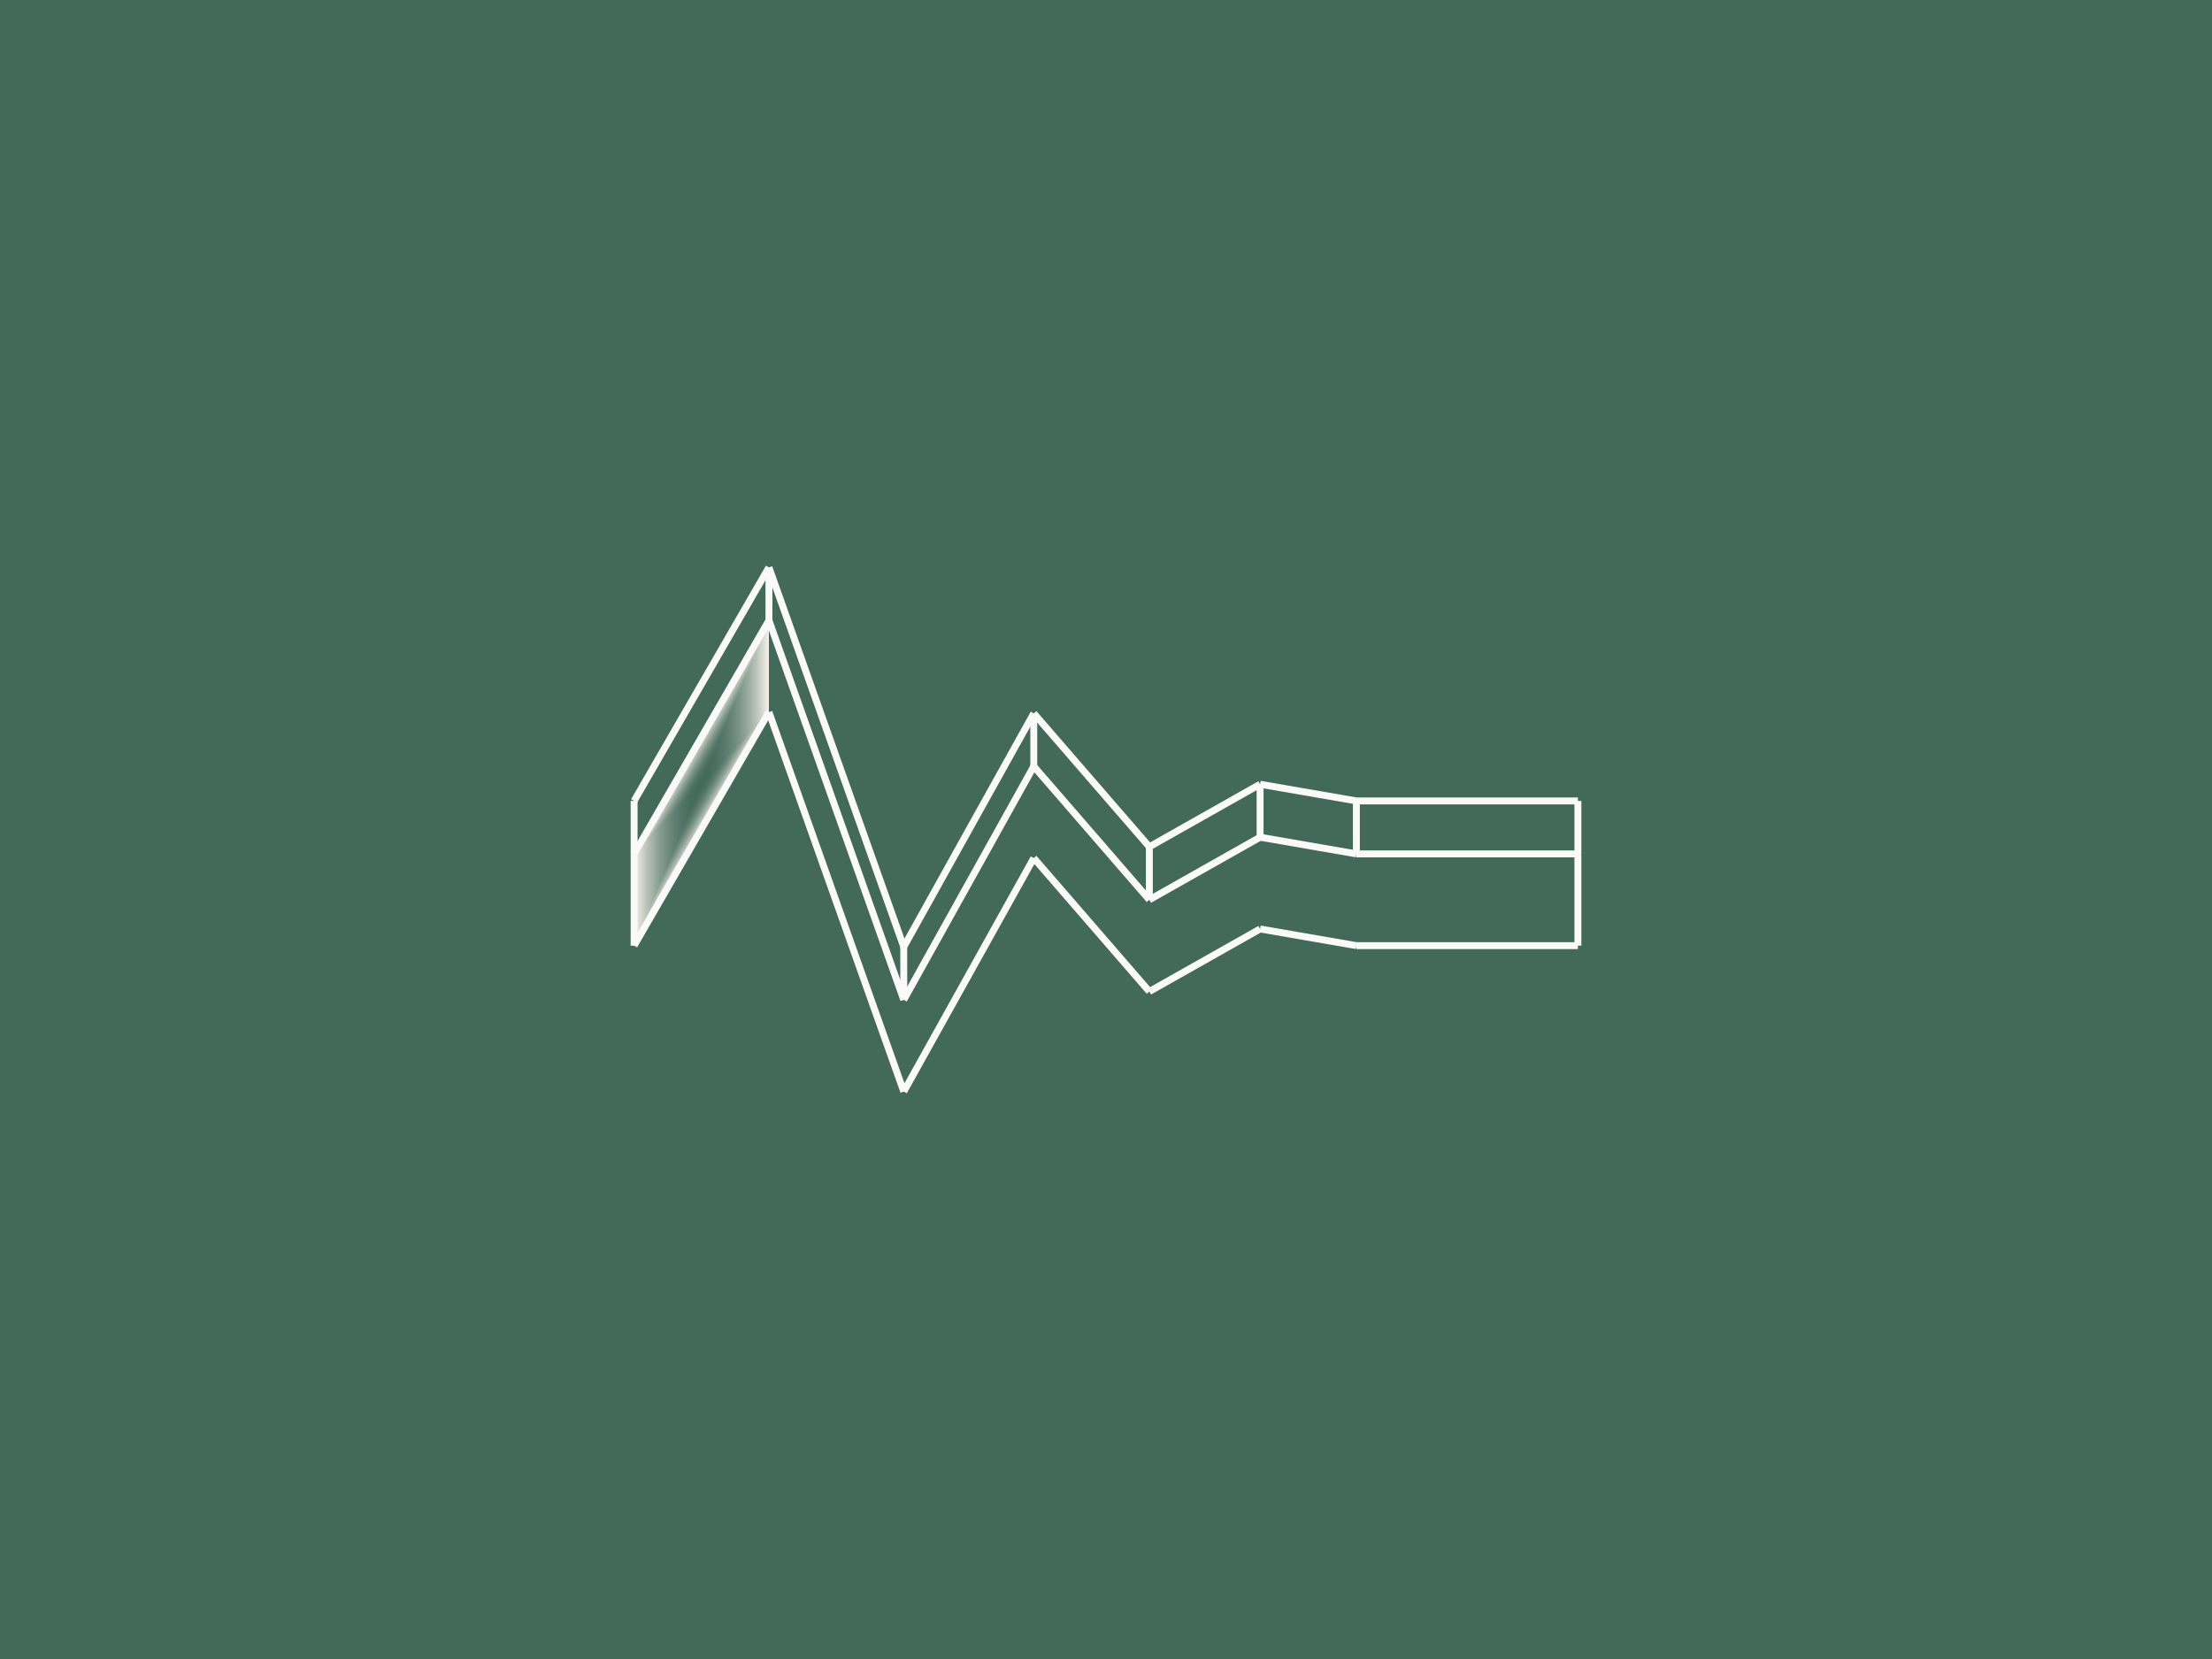
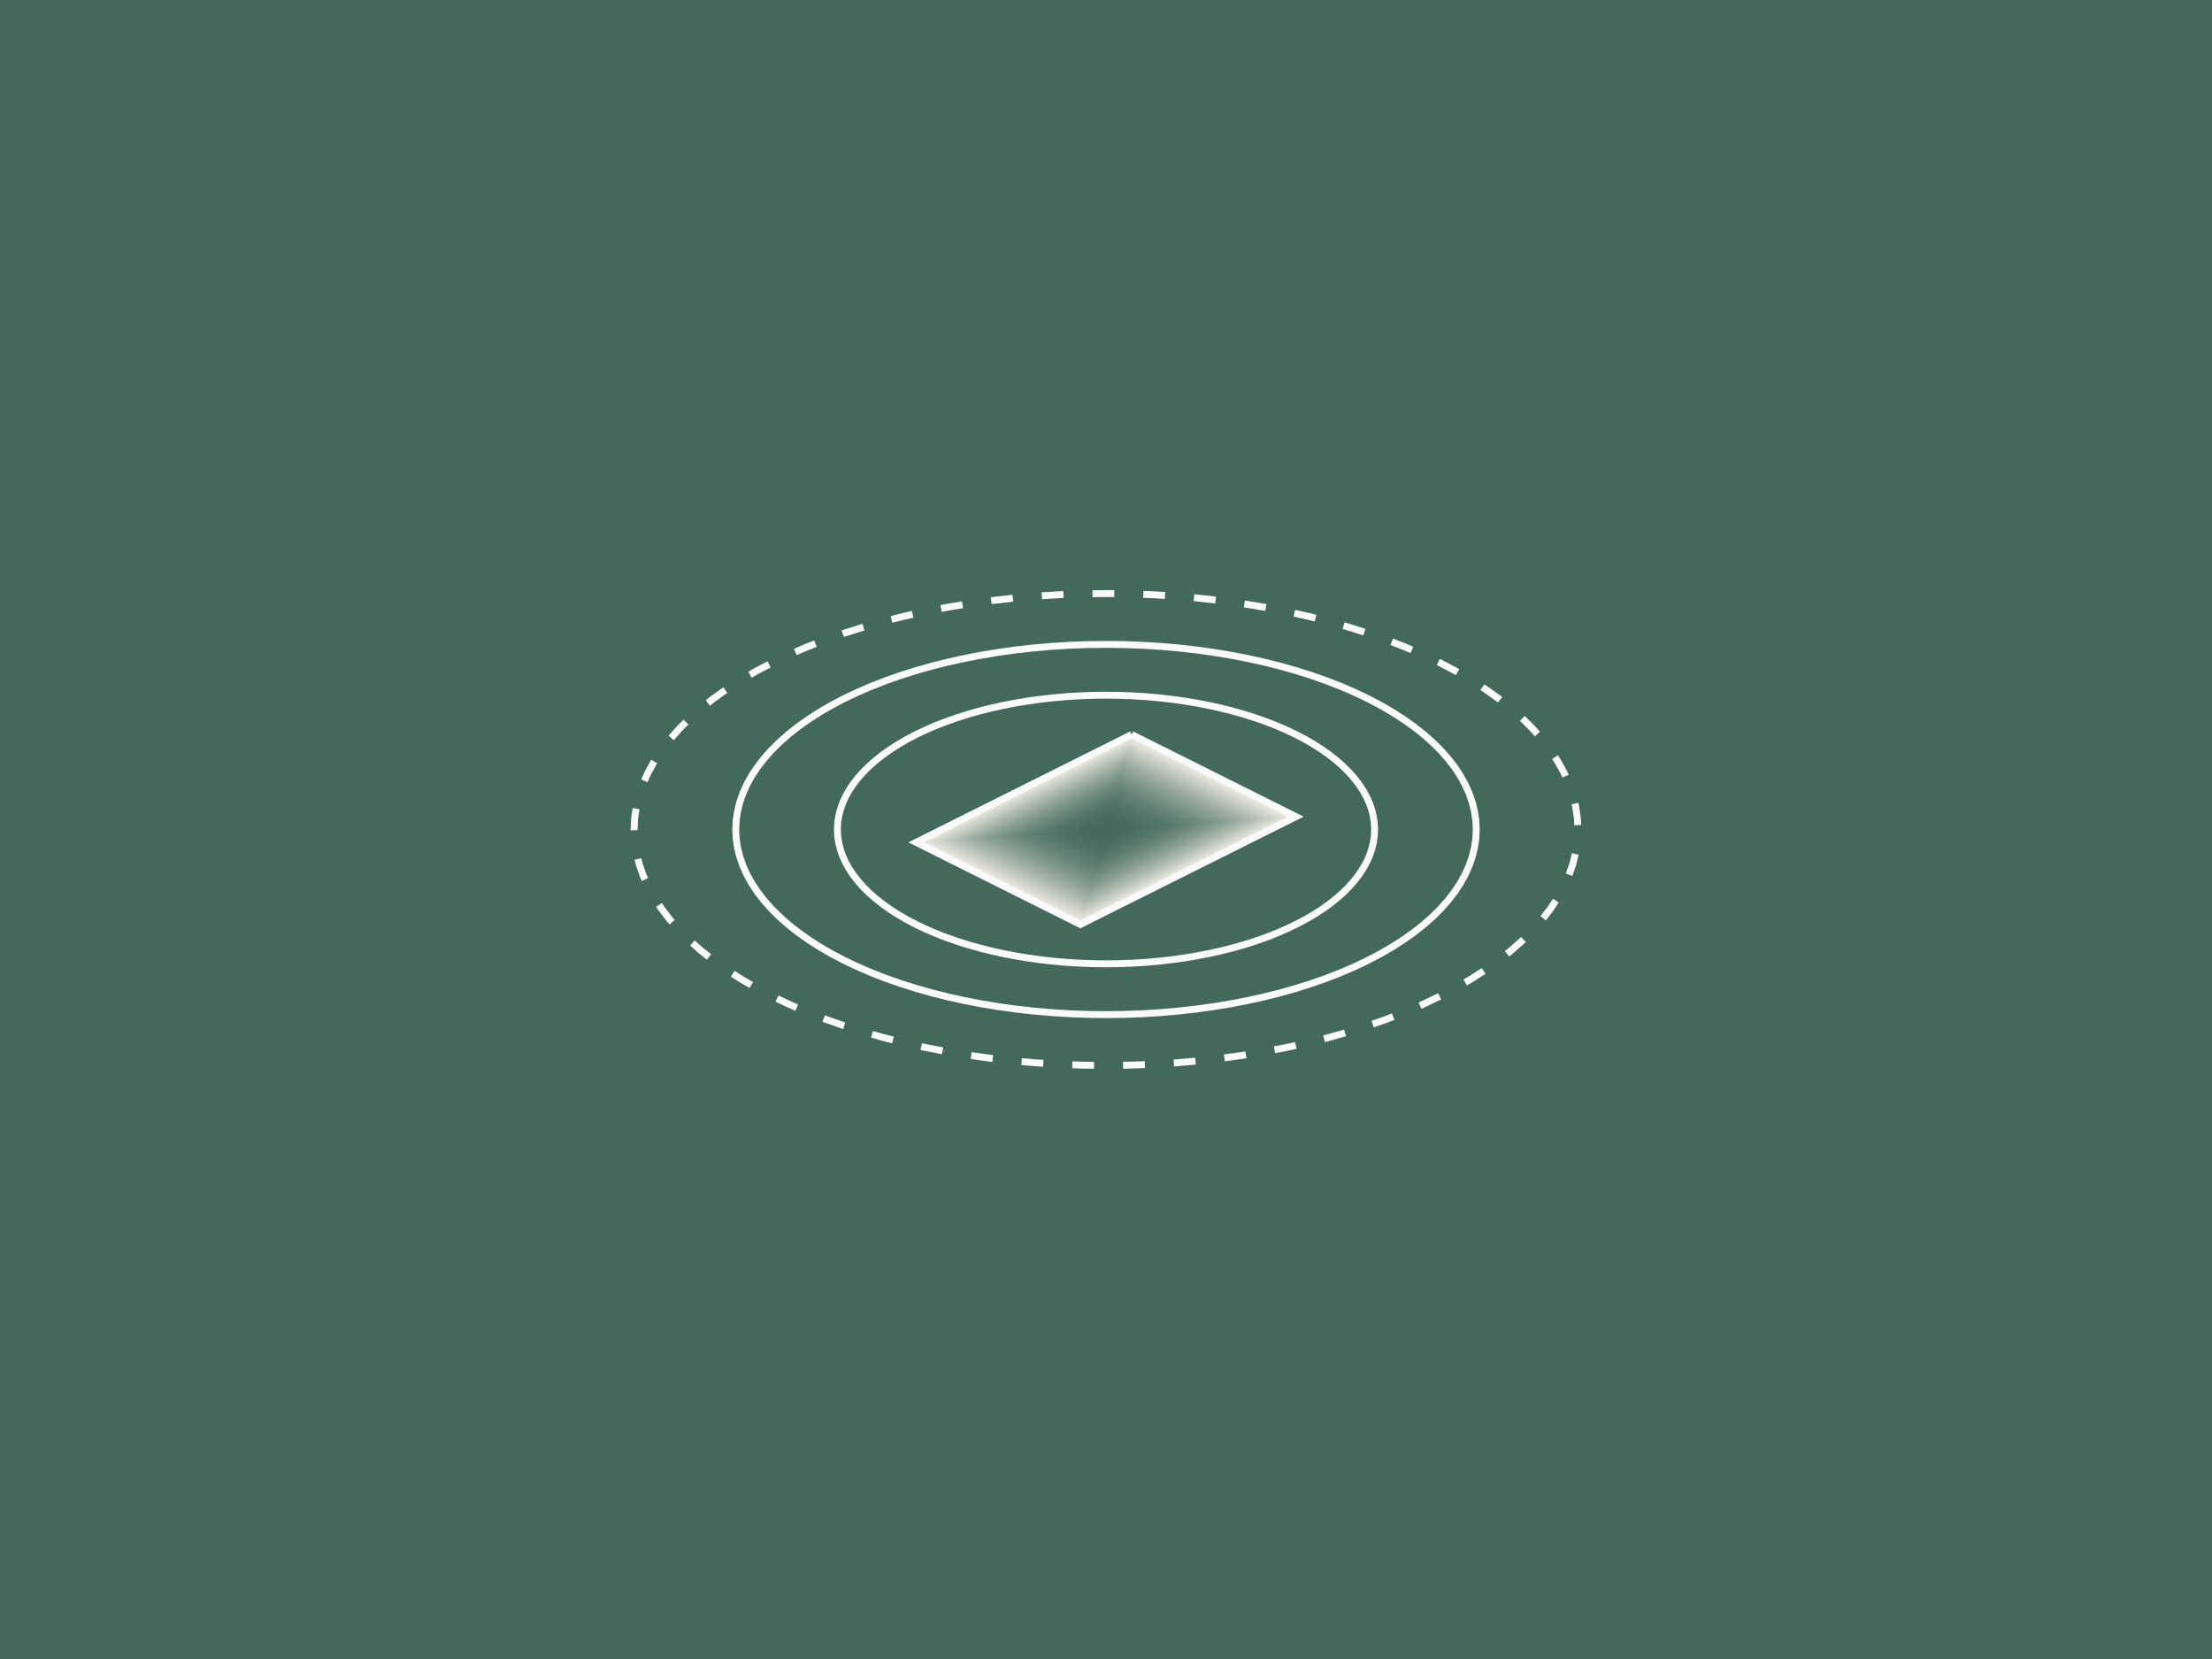
<svg xmlns="http://www.w3.org/2000/svg" width="3072" height="2304" viewBox="0 0 512 384">
  <rect width="512" height="384" fill="#43695B" />
  <svg x="64" y="0" width="384" height="384" viewBox="0 0 384 384">
    <defs>
      <mask id="iris-0" maskUnits="userSpaceOnUse" x="0" y="0" width="384" height="384" style="mask-type:luminance">
-         <path d="M82.773 197.647L113.981 143.594L113.981 164.829L82.773 218.883Z" fill="white" fill-rule="evenodd" />
-         <path d="M82.936 197.477L113.819 143.986L113.819 165L82.936 218.49Z" fill="rgb(250,250,250)" />
-         <path d="M83.099 197.306L113.656 144.379L113.656 165.171L83.099 218.098Z" fill="rgb(244,244,244)" />
-         <path d="M83.261 197.135L113.493 144.771L113.493 165.342L83.261 217.706Z" fill="rgb(239,239,239)" />
-         <path d="M83.424 196.964L113.331 145.163L113.331 165.513L83.424 217.314Z" fill="rgb(234,234,234)" />
-         <path d="M83.586 196.793L113.168 145.555L113.168 165.684L83.586 216.922Z" fill="rgb(229,229,229)" />
-         <path d="M83.749 196.622L113.006 145.947L113.006 165.855L83.749 216.53Z" fill="rgb(224,224,224)" />
-         <path d="M83.911 196.451L112.843 146.339L112.843 166.026L83.911 216.138Z" fill="rgb(219,219,219)" />
-         <path d="M84.074 196.28L112.681 146.731L112.681 166.197L84.074 215.746Z" fill="rgb(214,214,214)" />
-         <path d="M84.236 196.109L112.518 147.123L112.518 166.368L84.236 215.353Z" fill="rgb(209,209,209)" />
-         <path d="M84.399 195.938L112.356 147.516L112.356 166.539L84.399 214.961Z" fill="rgb(205,205,205)" />
-         <path d="M84.561 195.767L112.193 147.908L112.193 166.71L84.561 214.569Z" fill="rgb(200,200,200)" />
-         <path d="M84.724 195.596L112.031 148.3L112.031 166.881L84.724 214.177Z" fill="rgb(195,195,195)" />
-         <path d="M84.886 195.425L111.868 148.692L111.868 167.052L84.886 213.785Z" fill="rgb(191,191,191)" />
-         <path d="M85.049 195.254L111.706 149.084L111.706 167.222L85.049 213.393Z" fill="rgb(186,186,186)" />
-         <path d="M85.212 195.084L111.543 149.476L111.543 167.393L85.212 213.001Z" fill="rgb(182,182,182)" />
-         <path d="M85.374 194.913L111.38 149.868L111.38 167.564L85.374 212.609Z" fill="rgb(177,177,177)" />
-         <path d="M85.537 194.742L111.218 150.26L111.218 167.735L85.537 212.216Z" fill="rgb(173,173,173)" />
-         <path d="M85.699 194.571L111.055 150.653L111.055 167.906L85.699 211.824Z" fill="rgb(168,168,168)" />
-         <path d="M85.862 194.4L110.893 151.045L110.893 168.077L85.862 211.432Z" fill="rgb(164,164,164)" />
-         <path d="M86.024 194.229L110.73 151.437L110.73 168.248L86.024 211.04Z" fill="rgb(160,160,160)" />
-         <path d="M86.187 194.058L110.568 151.829L110.568 168.419L86.187 210.648Z" fill="rgb(156,156,156)" />
-         <path d="M86.349 193.887L110.405 152.221L110.405 168.59L86.349 210.256Z" fill="rgb(152,152,152)" />
-         <path d="M86.512 193.716L110.243 152.613L110.243 168.761L86.512 209.864Z" fill="rgb(147,147,147)" />
-         <path d="M86.674 193.545L110.08 153.005L110.08 168.932L86.674 209.472Z" fill="rgb(143,143,143)" />
-         <path d="M86.837 193.374L109.918 153.397L109.918 169.103L86.837 209.079Z" fill="rgb(139,139,139)" />
-         <path d="M87 193.203L109.755 153.79L109.755 169.274L87 208.687Z" fill="rgb(136,136,136)" />
-         <path d="M87.162 193.032L109.592 154.182L109.592 169.445L87.162 208.295Z" fill="rgb(132,132,132)" />
-         <path d="M87.325 192.861L109.43 154.574L109.43 169.615L87.325 207.903Z" fill="rgb(128,128,128)" />
-         <path d="M87.487 192.691L109.267 154.966L109.267 169.786L87.487 207.511Z" fill="rgb(124,124,124)" />
-         <path d="M87.65 192.52L109.105 155.358L109.105 169.957L87.65 207.119Z" fill="rgb(121,121,121)" />
-         <path d="M87.812 192.349L108.942 155.75L108.942 170.128L87.812 206.727Z" fill="rgb(117,117,117)" />
-         <path d="M87.975 192.178L108.78 156.142L108.78 170.299L87.975 206.335Z" fill="rgb(113,113,113)" />
-         <path d="M88.137 192.007L108.617 156.535L108.617 170.47L88.137 205.942Z" fill="rgb(110,110,110)" />
-         <path d="M88.3 191.836L108.455 156.927L108.455 170.641L88.3 205.55Z" fill="rgb(106,106,106)" />
-         <path d="M88.462 191.665L108.292 157.319L108.292 170.812L88.462 205.158Z" fill="rgb(103,103,103)" />
-         <path d="M88.625 191.494L108.13 157.711L108.13 170.983L88.625 204.766Z" fill="rgb(100,100,100)" />
-         <path d="M88.787 191.323L107.967 158.103L107.967 171.154L88.787 204.374Z" fill="rgb(96,96,96)" />
-         <path d="M88.95 191.152L107.805 158.495L107.805 171.325L88.95 203.982Z" fill="rgb(93,93,93)" />
-         <path d="M89.113 190.981L107.642 158.887L107.642 171.496L89.113 203.59Z" fill="rgb(90,90,90)" />
-         <path d="M89.275 190.81L107.479 159.279L107.479 171.667L89.275 203.198Z" fill="rgb(87,87,87)" />
-         <path d="M89.438 190.639L107.317 159.672L107.317 171.837L89.438 202.805Z" fill="rgb(84,84,84)" />
-         <path d="M89.6 190.469L107.154 160.064L107.154 172.008L89.6 202.413Z" fill="rgb(81,81,81)" />
-         <path d="M89.763 190.298L106.992 160.456L106.992 172.179L89.763 202.021Z" fill="rgb(78,78,78)" />
-         <path d="M89.925 190.127L106.829 160.848L106.829 172.35L89.925 201.629Z" fill="rgb(75,75,75)" />
-         <path d="M90.088 189.956L106.667 161.24L106.667 172.521L90.088 201.237Z" fill="rgb(72,72,72)" />
-         <path d="M90.25 189.785L106.504 161.632L106.504 172.692L90.25 200.845Z" fill="rgb(69,69,69)" />
-         <path d="M90.413 189.614L106.342 162.024L106.342 172.863L90.413 200.453Z" fill="rgb(66,66,66)" />
-         <path d="M90.575 189.443L106.179 162.416L106.179 173.034L90.575 200.061Z" fill="rgb(64,64,64)" />
-         <path d="M90.738 189.272L106.017 162.809L106.017 173.205L90.738 199.668Z" fill="rgb(61,61,61)" />
-         <path d="M90.9 189.101L105.854 163.201L105.854 173.376L90.9 199.276Z" fill="rgb(59,59,59)" />
-         <path d="M91.063 188.93L105.692 163.593L105.692 173.547L91.063 198.884Z" fill="rgb(56,56,56)" />
-         <path d="M91.226 188.759L105.529 163.985L105.529 173.718L91.226 198.492Z" fill="rgb(54,54,54)" />
-         <path d="M91.388 188.588L105.366 164.377L105.366 173.889L91.388 198.1Z" fill="rgb(51,51,51)" />
-         <path d="M91.551 188.417L105.204 164.769L105.204 174.06L91.551 197.708Z" fill="rgb(49,49,49)" />
-         <path d="M91.713 188.246L105.041 165.161L105.041 174.23L91.713 197.316Z" fill="rgb(47,47,47)" />
-         <path d="M91.876 188.076L104.879 165.553L104.879 174.401L91.876 196.924Z" fill="rgb(44,44,44)" />
-         <path d="M92.038 187.905L104.716 165.946L104.716 174.572L92.038 196.531Z" fill="rgb(42,42,42)" />
-         <path d="M92.201 187.734L104.554 166.338L104.554 174.743L92.201 196.139Z" fill="rgb(40,40,40)" />
-         <path d="M92.363 187.563L104.391 166.73L104.391 174.914L92.363 195.747Z" fill="rgb(38,38,38)" />
-         <path d="M92.526 187.392L104.229 167.122L104.229 175.085L92.526 195.355Z" fill="rgb(36,36,36)" />
-         <path d="M92.688 187.221L104.066 167.514L104.066 175.256L92.688 194.963Z" fill="rgb(34,34,34)" />
-         <path d="M92.851 187.05L103.904 167.906L103.904 175.427L92.851 194.571Z" fill="rgb(32,32,32)" />
-         <path d="M93.013 186.879L103.741 168.298L103.741 175.598L93.013 194.179Z" fill="rgb(30,30,30)" />
-         <path d="M93.176 186.708L103.579 168.69L103.579 175.769L93.176 193.787Z" fill="rgb(28,28,28)" />
-         <path d="M93.339 186.537L103.416 169.083L103.416 175.94L93.339 193.394Z" fill="rgb(27,27,27)" />
-         <path d="M93.501 186.366L103.253 169.475L103.253 176.111L93.501 193.002Z" fill="rgb(25,25,25)" />
-         <path d="M93.664 186.195L103.091 169.867L103.091 176.282L93.664 192.61Z" fill="rgb(23,23,23)" />
-         <path d="M93.826 186.024L102.928 170.259L102.928 176.453L93.826 192.218Z" fill="rgb(22,22,22)" />
-         <path d="M93.989 185.853L102.766 170.651L102.766 176.623L93.989 191.826Z" fill="rgb(20,20,20)" />
-         <path d="M94.151 185.683L102.603 171.043L102.603 176.794L94.151 191.434Z" fill="rgb(19,19,19)" />
-         <path d="M94.314 185.512L102.441 171.435L102.441 176.965L94.314 191.042Z" fill="rgb(17,17,17)" />
-         <path d="M94.476 185.341L102.278 171.827L102.278 177.136L94.476 190.649Z" fill="rgb(16,16,16)" />
-         <path d="M94.639 185.17L102.116 172.22L102.116 177.307L94.639 190.257Z" fill="rgb(15,15,15)" />
-         <path d="M94.801 184.999L101.953 172.612L101.953 177.478L94.801 189.865Z" fill="rgb(13,13,13)" />
-         <path d="M94.964 184.828L101.791 173.004L101.791 177.649L94.964 189.473Z" fill="rgb(12,12,12)" />
-         <path d="M95.126 184.657L101.628 173.396L101.628 177.82L95.126 189.081Z" fill="rgb(11,11,11)" />
-         <path d="M95.289 184.486L101.466 173.788L101.466 177.991L95.289 188.689Z" fill="rgb(10,10,10)" />
-         <path d="M95.452 184.315L101.303 174.18L101.303 178.162L95.452 188.297Z" fill="rgb(9,9,9)" />
-         <path d="M95.614 184.144L101.14 174.572L101.14 178.333L95.614 187.905Z" fill="rgb(8,8,8)" />
-         <path d="M95.777 183.973L100.978 174.964L100.978 178.504L95.777 187.512Z" fill="rgb(7,7,7)" />
-         <path d="M95.939 183.802L100.815 175.357L100.815 178.675L95.939 187.12Z" fill="rgb(6,6,6)" />
-         <path d="M96.102 183.631L100.653 175.749L100.653 178.845L96.102 186.728Z" fill="rgb(5,5,5)" />
-         <path d="M96.264 183.461L100.49 176.141L100.49 179.016L96.264 186.336Z" fill="rgb(5,5,5)" />
-         <path d="M96.427 183.29L100.328 176.533L100.328 179.187L96.427 185.944Z" fill="rgb(4,4,4)" />
-         <path d="M96.589 183.119L100.165 176.925L100.165 179.358L96.589 185.552Z" fill="rgb(3,3,3)" />
-         <path d="M96.752 182.948L100.003 177.317L100.003 179.529L96.752 185.16Z" fill="rgb(3,3,3)" />
-         <path d="M96.914 182.777L99.84 177.709L99.84 179.7L96.914 184.768Z" fill="rgb(2,2,2)" />
-         <path d="M97.077 182.606L99.678 178.101L99.678 179.871L97.077 184.375Z" fill="rgb(2,2,2)" />
-         <path d="M97.239 182.435L99.515 178.494L99.515 180.042L97.239 183.983Z" fill="rgb(1,1,1)" />
-         <path d="M97.402 182.264L99.353 178.886L99.353 180.213L97.402 183.591Z" fill="rgb(1,1,1)" />
-         <path d="M97.565 182.093L99.19 179.278L99.19 180.384L97.565 183.199Z" fill="rgb(1,1,1)" />
-         <path d="M97.727 181.922L99.027 179.67L99.027 180.555L97.727 182.807Z" fill="rgb(0,0,0)" />
-         <path d="M97.89 181.751L98.865 180.062L98.865 180.726L97.89 182.415Z" fill="rgb(0,0,0)" />
-         <path d="M98.052 181.58L98.702 180.454L98.702 180.897L98.052 182.023Z" fill="rgb(0,0,0)" />
-         <path d="M98.215 181.409L98.54 180.846L98.54 181.068L98.215 181.631Z" fill="rgb(0,0,0)" />
-         <path d="M98.377 181.238L98.377 181.238L98.377 181.238L98.377 181.238Z" fill="rgb(0,0,0)" />
+         <path d="M197.941 170.018L235.964 189.029L186.059 213.982L148.036 194.971Z" fill="white" fill-rule="evenodd" />
+         <path d="M197.879 170.247L235.506 189.06L186.121 213.753L148.494 194.94Z" fill="rgb(250,250,250)" />
+         <path d="M197.817 170.476L235.049 189.091L186.183 213.524L148.951 194.909Z" fill="rgb(244,244,244)" />
+         <path d="M197.755 170.705L234.591 189.122L186.245 213.295L149.409 194.878Z" fill="rgb(239,239,239)" />
+         <path d="M197.694 170.934L234.133 189.153L186.306 213.066L149.867 194.847Z" fill="rgb(234,234,234)" />
+         <path d="M197.632 171.163L233.675 189.184L186.368 212.837L150.325 194.816Z" fill="rgb(229,229,229)" />
+         <path d="M197.57 171.392L233.217 189.215L186.43 212.608L150.783 194.785Z" fill="rgb(224,224,224)" />
+         <path d="M197.508 171.621L232.759 189.246L186.492 212.379L151.241 194.754Z" fill="rgb(219,219,219)" />
+         <path d="M197.446 171.85L232.301 189.277L186.554 212.15L151.699 194.723Z" fill="rgb(214,214,214)" />
+         <path d="M197.384 172.079L231.843 189.308L186.616 211.921L152.157 194.692Z" fill="rgb(209,209,209)" />
+         <path d="M197.322 172.308L231.385 189.339L186.678 211.692L152.615 194.661Z" fill="rgb(205,205,205)" />
+         <path d="M197.26 172.537L230.927 189.37L186.74 211.463L153.073 194.63Z" fill="rgb(200,200,200)" />
+         <path d="M197.198 172.766L230.469 189.401L186.802 211.234L153.531 194.599Z" fill="rgb(195,195,195)" />
+         <path d="M197.137 172.995L230.011 189.432L186.863 211.005L153.989 194.568Z" fill="rgb(191,191,191)" />
+         <path d="M197.075 173.224L229.553 189.463L186.925 210.776L154.447 194.537Z" fill="rgb(186,186,186)" />
+         <path d="M197.013 173.453L229.095 189.494L186.987 210.547L154.905 194.506Z" fill="rgb(182,182,182)" />
+         <path d="M196.951 173.681L228.637 189.525L187.049 210.319L155.363 194.475Z" fill="rgb(177,177,177)" />
+         <path d="M196.889 173.91L228.179 189.555L187.111 210.09L155.821 194.445Z" fill="rgb(173,173,173)" />
+         <path d="M196.827 174.139L227.721 189.586L187.173 209.861L156.279 194.414Z" fill="rgb(168,168,168)" />
+         <path d="M196.765 174.368L227.263 189.617L187.235 209.632L156.737 194.383Z" fill="rgb(164,164,164)" />
+         <path d="M196.703 174.597L226.805 189.648L187.297 209.403L157.195 194.352Z" fill="rgb(160,160,160)" />
+         <path d="M196.642 174.826L226.347 189.679L187.358 209.174L157.653 194.321Z" fill="rgb(156,156,156)" />
+         <path d="M196.58 175.055L225.889 189.71L187.42 208.945L158.111 194.29Z" fill="rgb(152,152,152)" />
+         <path d="M196.518 175.284L225.431 189.741L187.482 208.716L158.569 194.259Z" fill="rgb(147,147,147)" />
+         <path d="M196.456 175.513L224.973 189.772L187.544 208.487L159.027 194.228Z" fill="rgb(143,143,143)" />
+         <path d="M196.394 175.742L224.515 189.803L187.606 208.258L159.485 194.197Z" fill="rgb(139,139,139)" />
+         <path d="M196.332 175.971L224.057 189.834L187.668 208.029L159.943 194.166Z" fill="rgb(136,136,136)" />
+         <path d="M196.27 176.2L223.599 189.865L187.73 207.8L160.401 194.135Z" fill="rgb(132,132,132)" />
+         <path d="M196.208 176.429L223.141 189.896L187.792 207.571L160.859 194.104Z" fill="rgb(128,128,128)" />
+         <path d="M196.146 176.658L222.684 189.927L187.854 207.342L161.316 194.073Z" fill="rgb(124,124,124)" />
+         <path d="M196.085 176.887L222.226 189.958L187.915 207.113L161.774 194.042Z" fill="rgb(121,121,121)" />
+         <path d="M196.023 177.116L221.768 189.989L187.977 206.884L162.232 194.011Z" fill="rgb(117,117,117)" />
+         <path d="M195.961 177.345L221.31 190.02L188.039 206.655L162.69 193.98Z" fill="rgb(113,113,113)" />
+         <path d="M195.899 177.574L220.852 190.051L188.101 206.426L163.148 193.949Z" fill="rgb(110,110,110)" />
+         <path d="M195.837 177.803L220.394 190.082L188.163 206.197L163.606 193.918Z" fill="rgb(106,106,106)" />
+         <path d="M195.775 178.032L219.936 190.112L188.225 205.968L164.064 193.888Z" fill="rgb(103,103,103)" />
+         <path d="M195.713 178.261L219.478 190.143L188.287 205.739L164.522 193.857Z" fill="rgb(100,100,100)" />
+         <path d="M195.651 178.49L219.02 190.174L188.349 205.51L164.98 193.826Z" fill="rgb(96,96,96)" />
+         <path d="M195.589 178.719L218.562 190.205L188.411 205.281L165.438 193.795Z" fill="rgb(93,93,93)" />
+         <path d="M195.528 178.948L218.104 190.236L188.472 205.052L165.896 193.764Z" fill="rgb(90,90,90)" />
+         <path d="M195.466 179.177L217.646 190.267L188.534 204.823L166.354 193.733Z" fill="rgb(87,87,87)" />
+         <path d="M195.404 179.406L217.188 190.298L188.596 204.594L166.812 193.702Z" fill="rgb(84,84,84)" />
+         <path d="M195.342 179.635L216.73 190.329L188.658 204.365L167.27 193.671Z" fill="rgb(81,81,81)" />
+         <path d="M195.28 179.864L216.272 190.36L188.72 204.136L167.728 193.64Z" fill="rgb(78,78,78)" />
+         <path d="M195.218 180.093L215.814 190.391L188.782 203.907L168.186 193.609Z" fill="rgb(75,75,75)" />
+         <path d="M195.156 180.322L215.356 190.422L188.844 203.678L168.644 193.578Z" fill="rgb(72,72,72)" />
+         <path d="M195.094 180.551L214.898 190.453L188.906 203.449L169.102 193.547Z" fill="rgb(69,69,69)" />
+         <path d="M195.032 180.78L214.44 190.484L188.968 203.22L169.56 193.516Z" fill="rgb(66,66,66)" />
+         <path d="M194.971 181.009L213.982 190.515L189.029 202.991L170.018 193.485Z" fill="rgb(64,64,64)" />
+         <path d="M194.909 181.238L213.524 190.546L189.091 202.762L170.476 193.454Z" fill="rgb(61,61,61)" />
+         <path d="M194.847 181.467L213.066 190.577L189.153 202.533L170.934 193.423Z" fill="rgb(59,59,59)" />
+         <path d="M194.785 181.696L212.608 190.608L189.215 202.304L171.392 193.392Z" fill="rgb(56,56,56)" />
+         <path d="M194.723 181.925L212.15 190.638L189.277 202.075L171.85 193.362Z" fill="rgb(54,54,54)" />
+         <path d="M194.661 182.154L211.692 190.669L189.339 201.846L172.308 193.331Z" fill="rgb(51,51,51)" />
+         <path d="M194.599 182.383L211.234 190.7L189.401 201.617L172.766 193.3Z" fill="rgb(49,49,49)" />
+         <path d="M194.537 182.612L210.776 190.731L189.463 201.388L173.224 193.269Z" fill="rgb(47,47,47)" />
+         <path d="M194.475 182.841L210.319 190.762L189.525 201.159L173.681 193.238Z" fill="rgb(44,44,44)" />
+         <path d="M194.414 183.07L209.861 190.793L189.586 200.93L174.139 193.207Z" fill="rgb(42,42,42)" />
+         <path d="M194.352 183.299L209.403 190.824L189.648 200.701L174.597 193.176Z" fill="rgb(40,40,40)" />
+         <path d="M194.29 183.528L208.945 190.855L189.71 200.472L175.055 193.145Z" fill="rgb(38,38,38)" />
+         <path d="M194.228 183.757L208.487 190.886L189.772 200.243L175.513 193.114Z" fill="rgb(36,36,36)" />
+         <path d="M194.166 183.986L208.029 190.917L189.834 200.014L175.971 193.083Z" fill="rgb(34,34,34)" />
+         <path d="M194.104 184.215L207.571 190.948L189.896 199.785L176.429 193.052Z" fill="rgb(32,32,32)" />
+         <path d="M194.042 184.444L207.113 190.979L189.958 199.556L176.887 193.021Z" fill="rgb(30,30,30)" />
+         <path d="M193.98 184.673L206.655 191.01L190.02 199.327L177.345 192.99Z" fill="rgb(28,28,28)" />
+         <path d="M193.918 184.902L206.197 191.041L190.082 199.098L177.803 192.959Z" fill="rgb(27,27,27)" />
+         <path d="M193.857 185.131L205.739 191.072L190.143 198.869L178.261 192.928Z" fill="rgb(25,25,25)" />
+         <path d="M193.795 185.36L205.281 191.103L190.205 198.64L178.719 192.897Z" fill="rgb(23,23,23)" />
+         <path d="M193.733 185.589L204.823 191.134L190.267 198.411L179.177 192.866Z" fill="rgb(22,22,22)" />
+         <path d="M193.671 185.818L204.365 191.165L190.329 198.182L179.635 192.835Z" fill="rgb(20,20,20)" />
+         <path d="M193.609 186.046L203.907 191.195L190.391 197.954L180.093 192.805Z" fill="rgb(19,19,19)" />
+         <path d="M193.547 186.275L203.449 191.226L190.453 197.725L180.551 192.774Z" fill="rgb(17,17,17)" />
+         <path d="M193.485 186.504L202.991 191.257L190.515 197.496L181.009 192.743Z" fill="rgb(16,16,16)" />
+         <path d="M193.423 186.733L202.533 191.288L190.577 197.267L181.467 192.712Z" fill="rgb(15,15,15)" />
+         <path d="M193.362 186.962L202.075 191.319L190.638 197.038L181.925 192.681Z" fill="rgb(13,13,13)" />
+         <path d="M193.3 187.191L201.617 191.35L190.7 196.809L182.383 192.65Z" fill="rgb(12,12,12)" />
+         <path d="M193.238 187.42L201.159 191.381L190.762 196.58L182.841 192.619Z" fill="rgb(11,11,11)" />
+         <path d="M193.176 187.649L200.701 191.412L190.824 196.351L183.299 192.588Z" fill="rgb(10,10,10)" />
+         <path d="M193.114 187.878L200.243 191.443L190.886 196.122L183.757 192.557Z" fill="rgb(9,9,9)" />
+         <path d="M193.052 188.107L199.785 191.474L190.948 195.893L184.215 192.526Z" fill="rgb(8,8,8)" />
+         <path d="M192.99 188.336L199.327 191.505L191.01 195.664L184.673 192.495Z" fill="rgb(7,7,7)" />
+         <path d="M192.928 188.565L198.869 191.536L191.072 195.435L185.131 192.464Z" fill="rgb(6,6,6)" />
+         <path d="M192.866 188.794L198.411 191.567L191.134 195.206L185.589 192.433Z" fill="rgb(5,5,5)" />
+         <path d="M192.805 189.023L197.954 191.598L191.195 194.977L186.046 192.402Z" fill="rgb(5,5,5)" />
+         <path d="M192.743 189.252L197.496 191.629L191.257 194.748L186.504 192.371Z" fill="rgb(4,4,4)" />
+         <path d="M192.681 189.481L197.038 191.66L191.319 194.519L186.962 192.34Z" fill="rgb(3,3,3)" />
+         <path d="M192.619 189.71L196.58 191.691L191.381 194.29L187.42 192.309Z" fill="rgb(3,3,3)" />
+         <path d="M192.557 189.939L196.122 191.722L191.443 194.061L187.878 192.278Z" fill="rgb(2,2,2)" />
+         <path d="M192.495 190.168L195.664 191.752L191.505 193.832L188.336 192.248Z" fill="rgb(2,2,2)" />
+         <path d="M192.433 190.397L195.206 191.783L191.567 193.603L188.794 192.217Z" fill="rgb(1,1,1)" />
+         <path d="M192.371 190.626L194.748 191.814L191.629 193.374L189.252 192.186Z" fill="rgb(1,1,1)" />
+         <path d="M192.309 190.855L194.29 191.845L191.691 193.145L189.71 192.155Z" fill="rgb(1,1,1)" />
+         <path d="M192.248 191.084L193.832 191.876L191.752 192.916L190.168 192.124Z" fill="rgb(0,0,0)" />
+         <path d="M192.186 191.313L193.374 191.907L191.814 192.687L190.626 192.093Z" fill="rgb(0,0,0)" />
+         <path d="M192.124 191.542L192.916 191.938L191.876 192.458L191.084 192.062Z" fill="rgb(0,0,0)" />
+         <path d="M192.062 191.771L192.458 191.969L191.938 192.229L191.542 192.031Z" fill="rgb(0,0,0)" />
+         <path d="M192 192L192 192L192 192L192 192Z" fill="rgb(0,0,0)" />
      </mask>
    </defs>
-     <path d="M82.773 197.647L113.981 143.594L113.981 164.829L82.773 218.883Z" fill="#F6F1E8" fill-rule="evenodd" mask="url(#iris-0)" />
+     <path d="M197.941 170.018L235.964 189.029L186.059 213.982L148.036 194.971Z" fill="#F6F1E8" fill-rule="evenodd" mask="url(#iris-0)" />
    <g fill="none" stroke="#FAFAFA" stroke-linejoin="miter" stroke-linecap="butt">
      <g opacity="0.35" />
      <g>
-         <path d="M82.773 197.647L113.981 143.594" stroke-width="1.6" />
-         <path d="M113.981 143.594L145.189 231.431" stroke-width="1.6" />
-         <path d="M145.189 231.431L175.282 177.378" stroke-width="1.6" />
-         <path d="M175.282 177.378L202.031 208.265" stroke-width="1.6" />
-         <path d="M202.031 208.265L227.666 193.787" stroke-width="1.6" />
-         <path d="M227.666 193.787L249.957 197.647" stroke-width="1.6" />
-         <path d="M249.957 197.647L301.227 197.647" stroke-width="1.6" />
-         <path d="M301.227 197.647L301.227 218.883" stroke-width="1.6" />
-         <path d="M301.227 218.883L249.957 218.883" stroke-width="1.6" />
-         <path d="M249.957 218.883L227.666 215.022" stroke-width="1.6" />
-         <path d="M227.666 215.022L202.031 229.5" stroke-width="1.6" />
-         <path d="M202.031 229.5L175.282 198.613" stroke-width="1.6" />
-         <path d="M175.282 198.613L145.189 252.666" stroke-width="1.6" />
-         <path d="M145.189 252.666L113.981 164.829" stroke-width="1.6" />
-         <path d="M113.981 164.829L82.773 218.883" stroke-width="1.6" />
-         <path d="M82.773 218.883L82.773 197.647" stroke-width="1.6" />
-         <path d="M301.227 185.387L249.957 185.387" stroke-width="1.6" />
-         <path d="M249.957 185.387L227.666 181.526" stroke-width="1.6" />
-         <path d="M227.666 181.526L202.031 196.005" stroke-width="1.6" />
-         <path d="M202.031 196.005L175.282 165.117" stroke-width="1.6" />
-         <path d="M175.282 165.117L145.189 219.171" stroke-width="1.6" />
-         <path d="M145.189 219.171L113.981 131.334" stroke-width="1.6" />
-         <path d="M113.981 131.334L82.773 185.387" stroke-width="1.6" />
-         <path d="M82.773 197.647L82.773 185.387" stroke-width="1.6" />
-         <path d="M113.981 131.334L113.981 143.594" stroke-width="1.6" />
-         <path d="M145.189 219.171L145.189 231.431" stroke-width="1.6" />
-         <path d="M175.282 165.117L175.282 177.378" stroke-width="1.6" />
-         <path d="M202.031 196.005L202.031 208.265" stroke-width="1.6" />
-         <path d="M227.666 181.526L227.666 193.787" stroke-width="1.6" />
-         <path d="M249.957 185.387L249.957 197.647" stroke-width="1.6" />
-         <path d="M301.227 185.387L301.227 197.647" stroke-width="1.6" />
+         <path d="M235.964 213.982L233.754 215.034L231.443 216.031L229.038 216.97L226.543 217.848L223.964 218.665L221.309 219.417L218.583 220.103L215.793 220.721L212.946 221.27L210.048 221.749L207.107 222.156L204.13 222.49L201.123 222.751L198.094 222.938L195.051 223.05L192 223.088L188.949 223.05L185.906 222.938L182.877 222.751L179.87 222.49L176.893 222.156L173.952 221.749L171.054 221.27L168.207 220.721L165.417 220.103L162.691 219.417L160.036 218.665L157.457 217.848L154.962 216.97L152.557 216.031L150.246 215.034L148.036 213.982L145.931 212.877L143.938 211.722L142.06 210.519L140.303 209.271L138.671 207.982L137.166 206.655L135.794 205.292L134.558 203.897L133.459 202.473L132.502 201.024L131.688 199.554L131.02 198.065L130.498 196.561L130.124 195.047L129.9 193.525L129.825 192L129.9 190.475L130.124 188.953L130.498 187.439L131.02 185.935L131.688 184.446L132.502 182.976L133.459 181.527L134.558 180.103L135.794 178.708L137.166 177.345L138.671 176.018L140.303 174.729L142.06 173.481L143.938 172.278L145.931 171.123L148.036 170.018L150.246 168.966L152.557 167.969L154.962 167.03L157.457 166.152L160.036 165.335L162.691 164.583L165.417 163.897L168.207 163.279L171.054 162.73L173.952 162.251L176.893 161.844L179.87 161.51L182.877 161.249L185.906 161.062L188.949 160.95L192 160.912L195.051 160.95L198.094 161.062L201.123 161.249L204.13 161.51L207.107 161.844L210.048 162.251L212.946 162.73L215.793 163.279L218.583 163.897L221.309 164.583L223.964 165.335L226.543 166.152L229.038 167.03L231.443 167.969L233.754 168.966L235.964 170.018L238.069 171.123L240.062 172.278L241.94 173.481L243.697 174.729L245.329 176.018L246.834 177.345L248.206 178.708L249.442 180.103L250.541 181.527L251.498 182.976L252.312 184.446L252.98 185.935L253.502 187.439L253.876 188.953L254.1 190.475L254.175 192L254.1 193.525L253.876 195.047L253.502 196.561L252.98 198.065L252.312 199.554L251.498 201.024L250.541 202.473L249.442 203.897L248.206 205.292L246.834 206.655L245.329 207.982L243.697 209.271L241.94 210.519L240.062 211.722L238.069 212.877L235.964 213.982" stroke-width="1.6" />
+         <path d="M252.6 222.3L249.553 223.75L246.368 225.124L243.052 226.418L239.613 227.629L236.059 228.754L232.399 229.791L228.642 230.736L224.796 231.589L220.872 232.346L216.878 233.005L212.824 233.566L208.719 234.027L204.575 234.387L200.4 234.644L196.205 234.799L192 234.85L187.795 234.799L183.6 234.644L179.425 234.387L175.281 234.027L171.176 233.566L167.122 233.005L163.128 232.346L159.204 231.589L155.358 230.736L151.601 229.791L147.941 228.754L144.387 227.629L140.948 226.418L137.632 225.124L134.447 223.75L131.4 222.3L128.5 220.777L125.752 219.184L123.164 217.526L120.742 215.806L118.492 214.03L116.419 212.2L114.527 210.321L112.823 208.398L111.309 206.436L109.989 204.439L108.868 202.412L107.946 200.36L107.227 198.287L106.712 196.2L106.402 194.103L106.299 192L106.402 189.897L106.712 187.8L107.227 185.713L107.946 183.64L108.868 181.588L109.989 179.561L111.309 177.564L112.823 175.602L114.527 173.679L116.419 171.8L118.492 169.97L120.742 168.194L123.164 166.474L125.752 164.816L128.5 163.223L131.4 161.7L134.447 160.25L137.632 158.876L140.948 157.582L144.387 156.371L147.941 155.246L151.601 154.209L155.358 153.264L159.204 152.411L163.128 151.654L167.122 150.995L171.176 150.434L175.281 149.973L179.425 149.613L183.6 149.356L187.795 149.201L192 149.15L196.205 149.201L200.4 149.356L204.575 149.613L208.719 149.973L212.824 150.434L216.878 150.995L220.872 151.654L224.796 152.411L228.642 153.264L232.399 154.209L236.059 155.246L239.613 156.371L243.052 157.582L246.368 158.876L249.553 160.25L252.6 161.7L255.5 163.223L258.248 164.816L260.836 166.474L263.258 168.194L265.508 169.97L267.581 171.8L269.473 173.679L271.177 175.602L272.691 177.564L274.011 179.561L275.132 181.588L276.054 183.64L276.773 185.713L277.288 187.8L277.598 189.897L277.701 192L277.598 194.103L277.288 196.2L276.773 198.287L276.054 200.36L275.132 202.412L274.011 204.439L272.691 206.436L271.177 208.398L269.473 210.321L267.581 212.2L265.508 214.03L263.258 215.806L260.836 217.526L258.248 219.184L255.5 220.777L252.6 222.3" stroke-width="1.6" />
+         <path d="M269.235 230.617L265.352 232.466L261.293 234.217L257.066 235.866L252.683 237.409L248.154 238.843L243.489 240.165L238.7 241.37L233.799 242.456L228.797 243.421L223.707 244.262L218.54 244.977L213.309 245.564L208.027 246.022L202.706 246.35L197.359 246.547L192 246.613L186.641 246.547L181.294 246.35L175.973 246.022L170.691 245.564L165.46 244.977L160.293 244.262L155.203 243.421L150.201 242.456L145.3 241.37L140.511 240.165L135.846 238.843L131.317 237.409L126.934 235.866L122.707 234.217L118.648 232.466L114.765 230.617L111.068 228.676L107.567 226.646L104.268 224.533L101.181 222.341L98.313 220.077L95.671 217.745L93.26 215.35L91.088 212.9L89.158 210.399L87.477 207.853L86.047 205.27L84.872 202.655L83.956 200.013L83.299 197.353L82.905 194.68L82.773 192L82.905 189.32L83.299 186.647L83.956 183.987L84.872 181.345L86.047 178.73L87.477 176.147L89.158 173.601L91.088 171.1L93.26 168.65L95.671 166.255L98.313 163.923L101.181 161.659L104.268 159.467L107.567 157.354L111.068 155.324L114.765 153.383L118.648 151.534L122.707 149.783L126.934 148.134L131.317 146.591L135.846 145.157L140.511 143.835L145.3 142.63L150.201 141.544L155.203 140.579L160.293 139.738L165.46 139.023L170.691 138.436L175.973 137.978L181.294 137.65L186.641 137.453L192 137.387L197.359 137.453L202.706 137.65L208.027 137.978L213.309 138.436L218.54 139.023L223.707 139.738L228.797 140.579L233.799 141.544L238.7 142.63L243.489 143.835L248.154 145.157L252.683 146.591L257.066 148.134L261.293 149.783L265.352 151.534L269.235 153.383L272.932 155.324L276.433 157.354L279.732 159.467L282.819 161.659L285.687 163.923L288.329 166.255L290.74 168.65L292.912 171.1L294.842 173.601L296.523 176.147L297.953 178.73L299.128 181.345L300.044 183.987L300.701 186.647L301.095 189.32L301.227 192L301.095 194.68L300.701 197.353L300.044 200.013L299.128 202.655L297.953 205.27L296.523 207.853L294.842 210.399L292.912 212.9L290.74 215.35L288.329 217.745L285.687 220.077L282.819 222.341L279.732 224.533L276.433 226.646L272.932 228.676L269.235 230.617" stroke-width="1.6" stroke-dasharray="5.039 6.718" />
      </g>
-       <g />
+       <g>
+         <path d="M197.941 170.018L235.964 189.029L186.059 213.982L148.036 194.971L197.941 170.018" stroke-width="1.6" />
+       </g>
    </g>
  </svg>
</svg>
